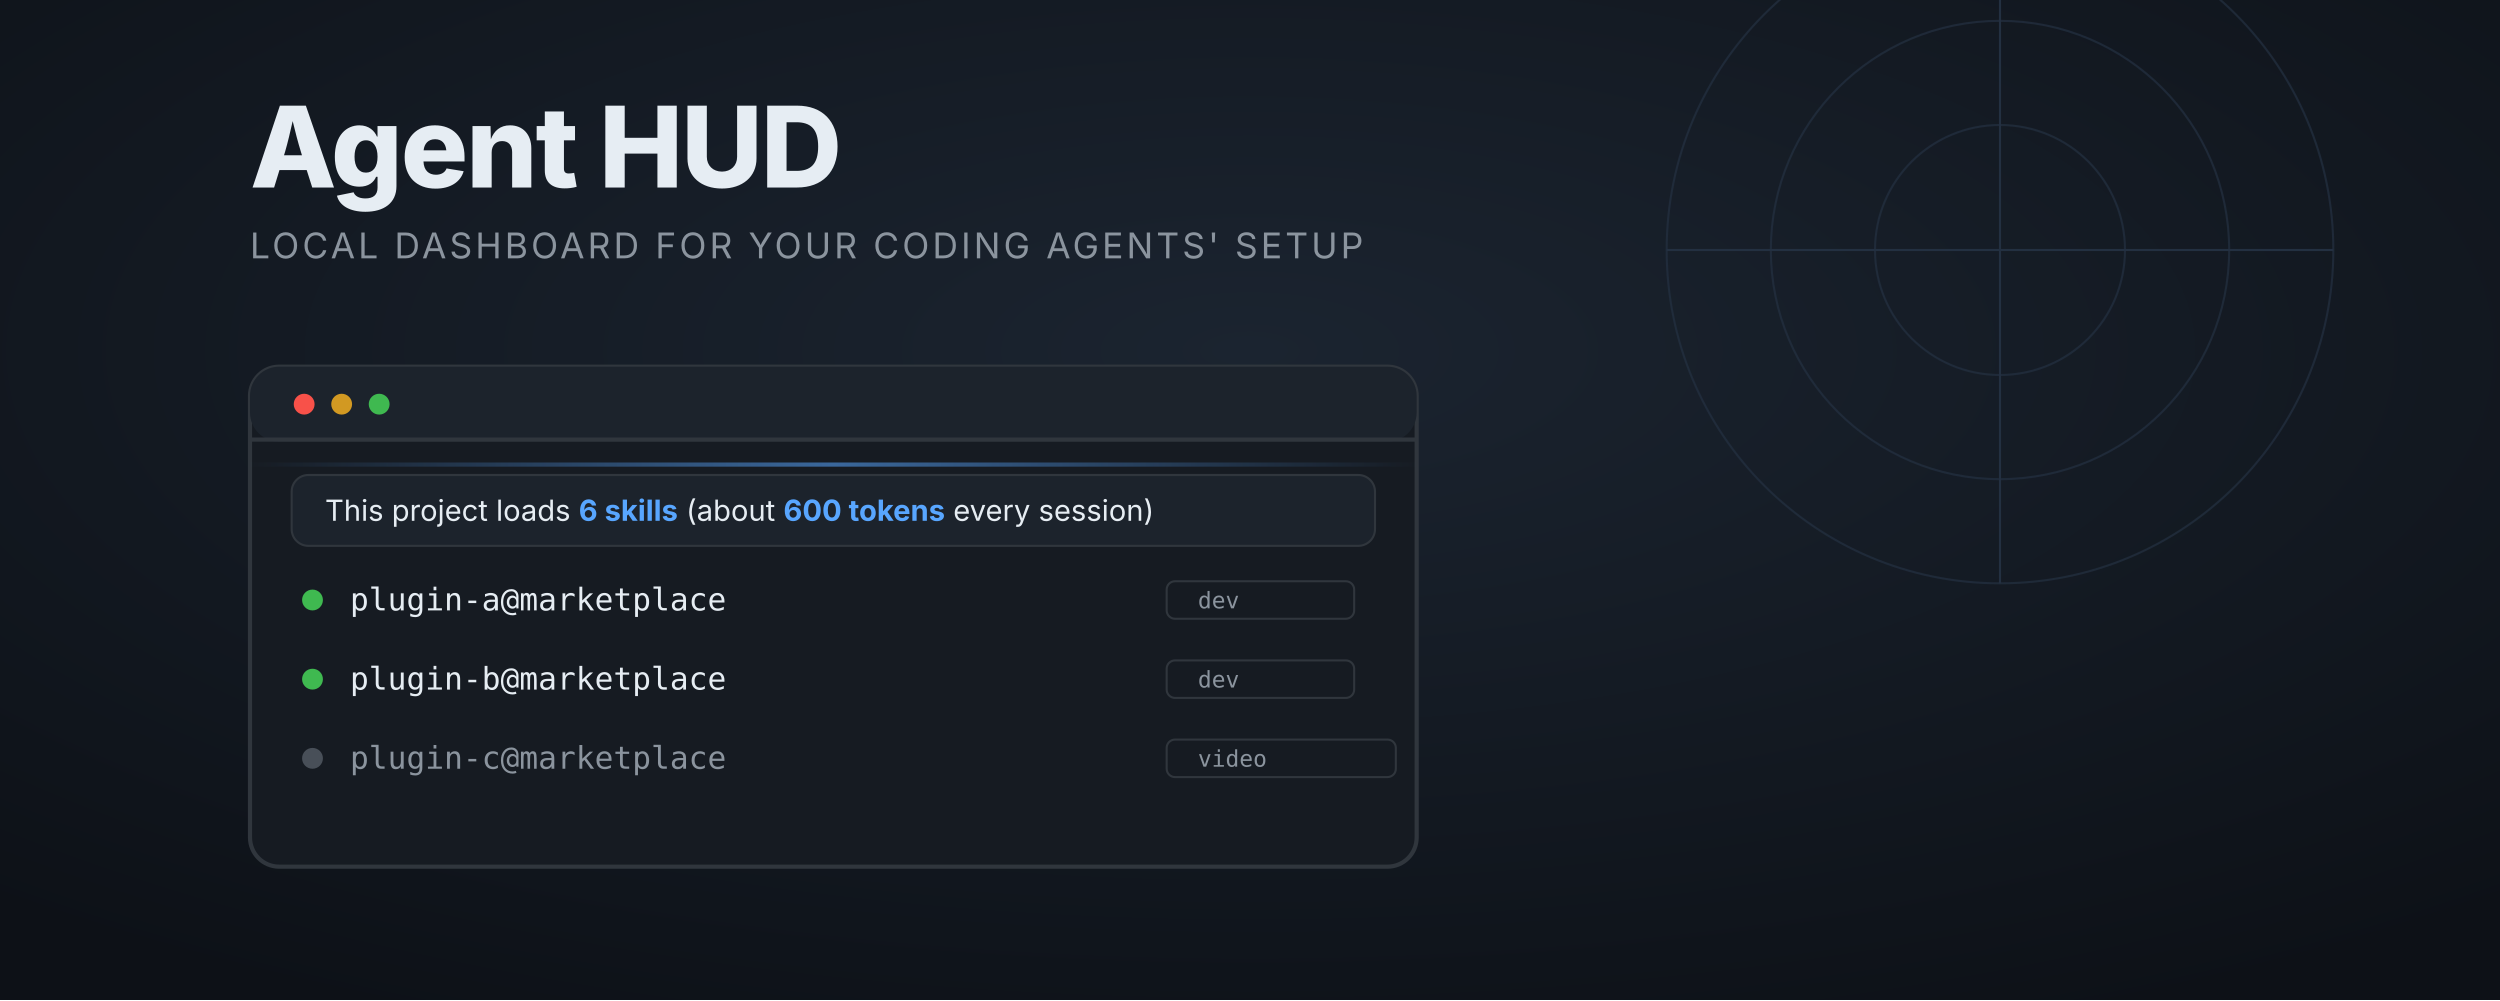
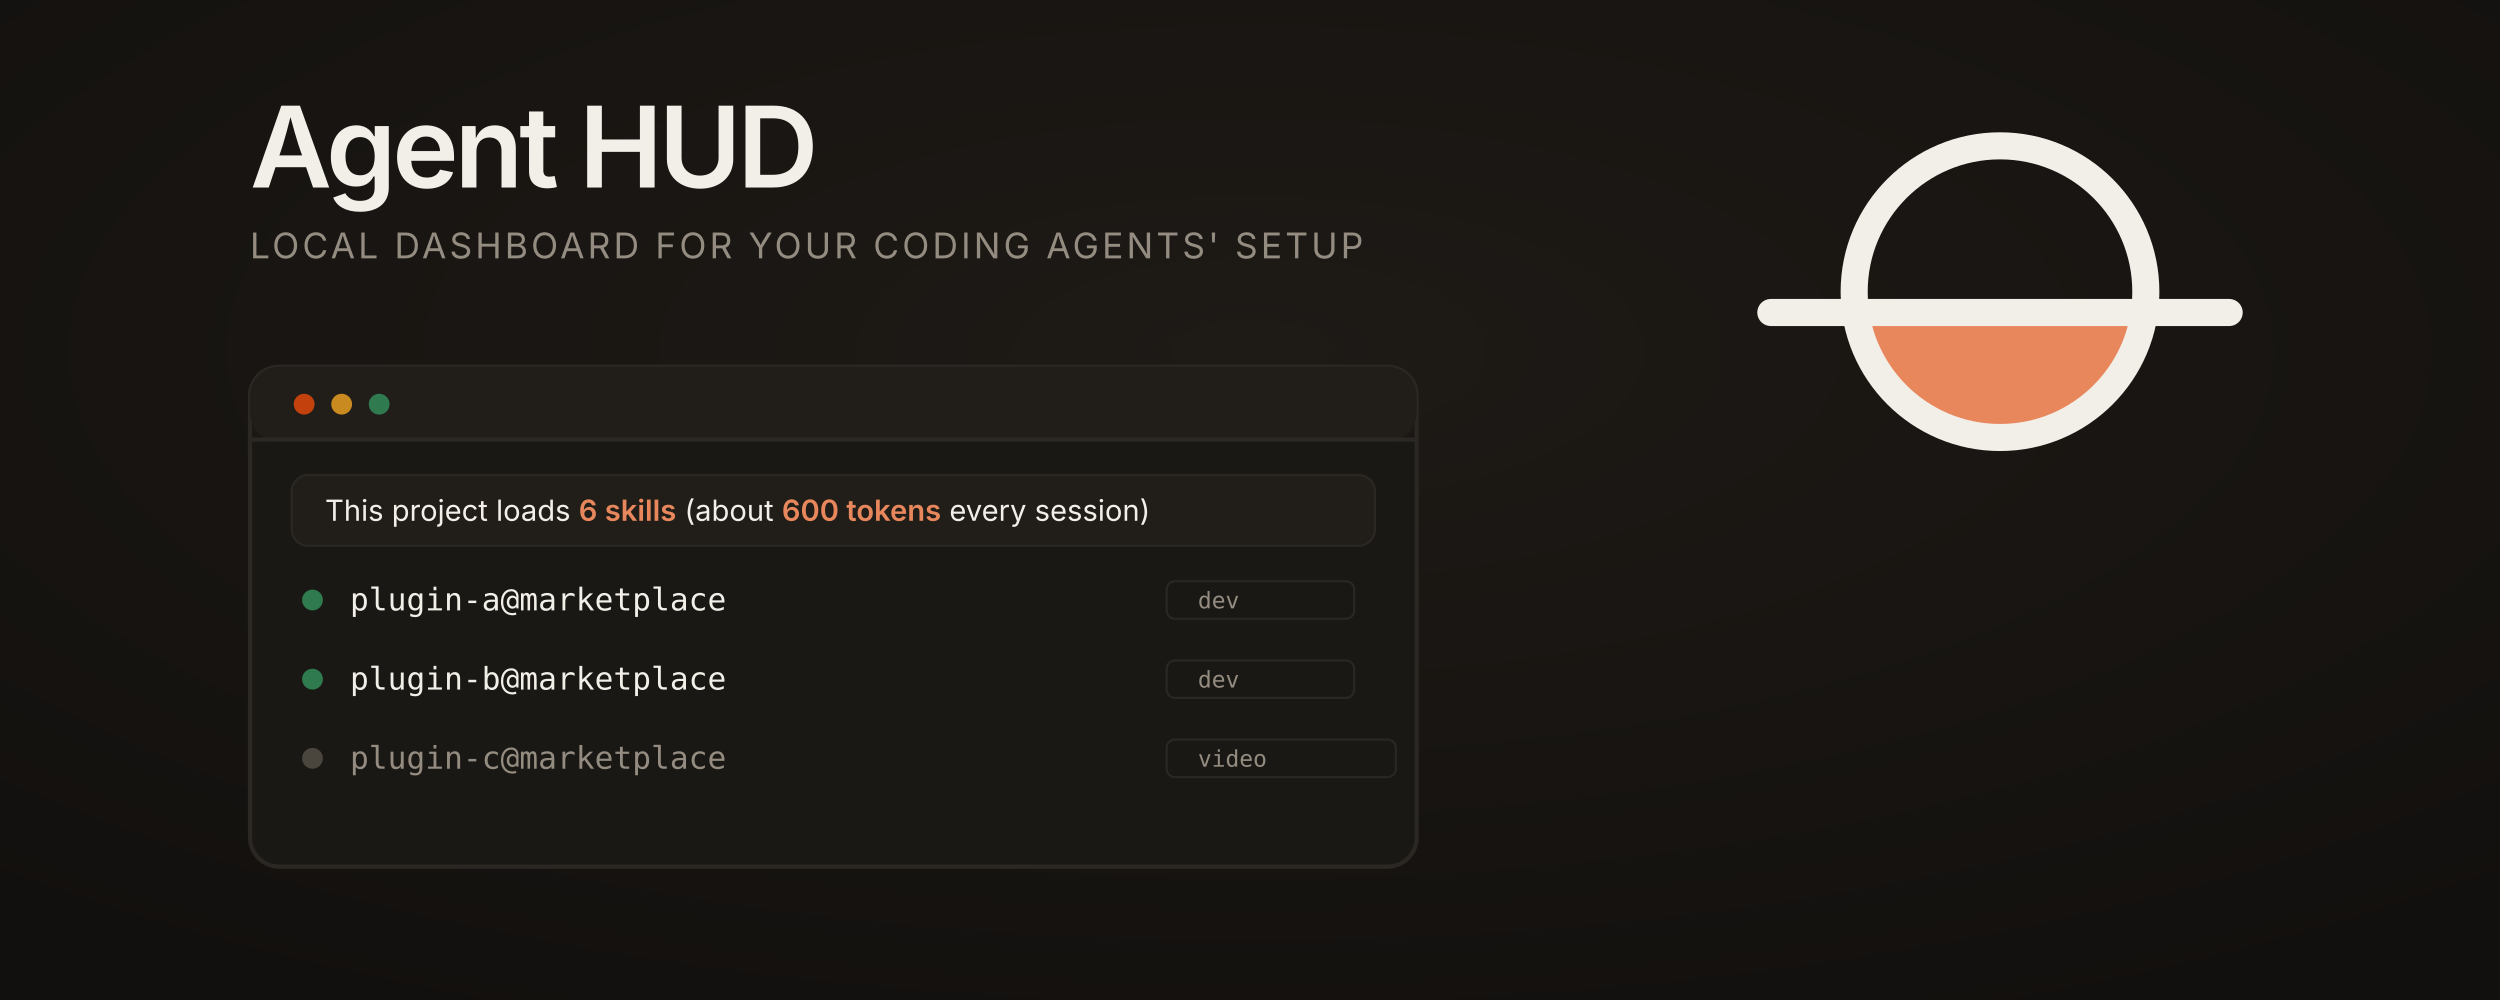
<svg xmlns="http://www.w3.org/2000/svg" width="1200" height="480" viewBox="0 0 1200 480">
  <defs>
    <radialGradient id="glow" cx="50%" cy="35%" r="75%">
-       <stop offset="0%" stop-color="#1b2430" />
-       <stop offset="100%" stop-color="#0d1117" />
+       <stop offset="0%" stop-color="#1e1a16" />
+       <stop offset="100%" stop-color="#12100e" />
    </radialGradient>
-     <linearGradient id="scan" x1="0" y1="0" x2="1" y2="0">
-       <stop offset="0%" stop-color="#58a6ff" stop-opacity="0" />
-       <stop offset="50%" stop-color="#58a6ff" stop-opacity=".55" />
-       <stop offset="100%" stop-color="#58a6ff" stop-opacity="0" />
-     </linearGradient>
+     <clipPath id="hull">
+       <circle cx="960" cy="140" r="70" />
+     </clipPath>
  </defs>
  <rect width="1200" height="480" fill="url(#glow)" />
-   <g stroke="#233041" stroke-width="1" fill="none" opacity="0.7">
-     <circle cx="960" cy="120" r="60" />
-     <circle cx="960" cy="120" r="110" />
-     <circle cx="960" cy="120" r="160" />
+   <rect x="890" y="150" width="140" height="65" fill="#e8875c" clip-path="url(#hull)" />
+   <circle cx="960" cy="140" r="70" fill="none" stroke="#f2efe9" stroke-width="13" />
+   <line x1="850" y1="150" x2="1070" y2="150" stroke="#f2efe9" stroke-width="13" stroke-linecap="round" />
+   <rect x="120" y="176" width="560" height="240" rx="14" fill="#1a1815" stroke="#2b2723" stroke-width="2" />
+   <rect x="120" y="176" width="560" height="36" rx="14" fill="#211e19" />
+   <circle cx="146" cy="194" r="5" fill="#c2410c" />
+   <circle cx="164" cy="194" r="5" fill="#c98a1f" />
+   <circle cx="182" cy="194" r="5" fill="#2f7a4f" />
+   <rect x="120" y="210" width="560" height="2" fill="#2b2723" />
+   <rect x="140" y="228" width="520" height="34" rx="8" fill="#211e19" stroke="#2b2723" />
+   <text x="156" y="250" font-family="-apple-system,'SF Pro Text',Inter,sans-serif" font-size="14" fill="#f2efe9">This project loads <tspan font-weight="600" fill="#e8875c">6 skills</tspan> (about <tspan font-weight="600" fill="#e8875c">600 tokens</tspan> every session)</text>
+   <g font-family="ui-monospace,SFMono-Regular,Menlo,monospace" font-size="15" fill="#f2efe9">
+     <circle cx="150" cy="288" r="5" fill="#2f7a4f" />
+     <text x="168" y="293">plugin-a@marketplace</text>
+     <rect x="560" y="279" width="90" height="18" rx="4" fill="none" stroke="#2b2723" />
+     <text x="575" y="292" font-size="11" fill="#948c80">dev</text>
+     <circle cx="150" cy="326" r="5" fill="#2f7a4f" />
+     <text x="168" y="331">plugin-b@marketplace</text>
+     <rect x="560" y="317" width="90" height="18" rx="4" fill="none" stroke="#2b2723" />
+     <text x="575" y="330" font-size="11" fill="#948c80">dev</text>
+     <circle cx="150" cy="364" r="5" fill="#4a453d" />
+     <text x="168" y="369" fill="#948c80">plugin-c@marketplace</text>
+     <rect x="560" y="355" width="110" height="18" rx="4" fill="none" stroke="#2b2723" />
+     <text x="575" y="368" font-size="11" fill="#948c80">video</text>
  </g>
-   <line x1="800" y1="120" x2="1120" y2="120" stroke="#233041" stroke-width="1" />
-   <line x1="960" y1="-40" x2="960" y2="280" stroke="#233041" stroke-width="1" />
-   <rect x="120" y="176" width="560" height="240" rx="14" fill="#161b22" stroke="#30363d" stroke-width="2" />
-   <rect x="120" y="176" width="560" height="36" rx="14" fill="#1c232c" />
-   <circle cx="146" cy="194" r="5" fill="#f85149" />
-   <circle cx="164" cy="194" r="5" fill="#d29922" />
-   <circle cx="182" cy="194" r="5" fill="#3fb950" />
-   <rect x="120" y="210" width="560" height="2" fill="#30363d" />
-   <rect x="140" y="228" width="520" height="34" rx="8" fill="#1c232c" stroke="#30363d" />
-   <text x="156" y="250" font-family="-apple-system,'SF Pro Text',Inter,sans-serif" font-size="14" fill="#e6edf3">This project loads <tspan font-weight="700" fill="#58a6ff">6 skills</tspan> (about <tspan font-weight="700" fill="#58a6ff">600 tokens</tspan> every session)</text>
-   <g font-family="ui-monospace,SFMono-Regular,Menlo,monospace" font-size="15" fill="#e6edf3">
-     <circle cx="150" cy="288" r="5" fill="#3fb950" />
-     <text x="168" y="293">plugin-a@marketplace</text>
-     <rect x="560" y="279" width="90" height="18" rx="4" fill="none" stroke="#30363d" />
-     <text x="575" y="292" font-size="11" fill="#8b949e">dev</text>
-     <circle cx="150" cy="326" r="5" fill="#3fb950" />
-     <text x="168" y="331">plugin-b@marketplace</text>
-     <rect x="560" y="317" width="90" height="18" rx="4" fill="none" stroke="#30363d" />
-     <text x="575" y="330" font-size="11" fill="#8b949e">dev</text>
-     <circle cx="150" cy="364" r="5" fill="#484f58" />
-     <text x="168" y="369" fill="#8b949e">plugin-c@marketplace</text>
-     <rect x="560" y="355" width="110" height="18" rx="4" fill="none" stroke="#30363d" />
-     <text x="575" y="368" font-size="11" fill="#8b949e">video</text>
-   </g>
-   <rect x="120" y="222" width="560" height="2" fill="url(#scan)" />
  <g font-family="-apple-system,'SF Pro Text',Inter,sans-serif">
-     <text x="120" y="90" font-size="54" font-weight="800" letter-spacing="-1" fill="#e6edf3">Agent HUD</text>
-     <text x="120" y="124" font-size="17" fill="#8b949e" letter-spacing="1.5">LOCAL DASHBOARD FOR YOUR CODING AGENTS' SETUP</text>
+     <text x="120" y="90" font-size="54" font-weight="600" letter-spacing="-2" fill="#f2efe9">Agent HUD</text>
+     <text x="120" y="124" font-size="17" fill="#948c80" letter-spacing="1.5">LOCAL DASHBOARD FOR YOUR CODING AGENTS' SETUP</text>
  </g>
</svg>
